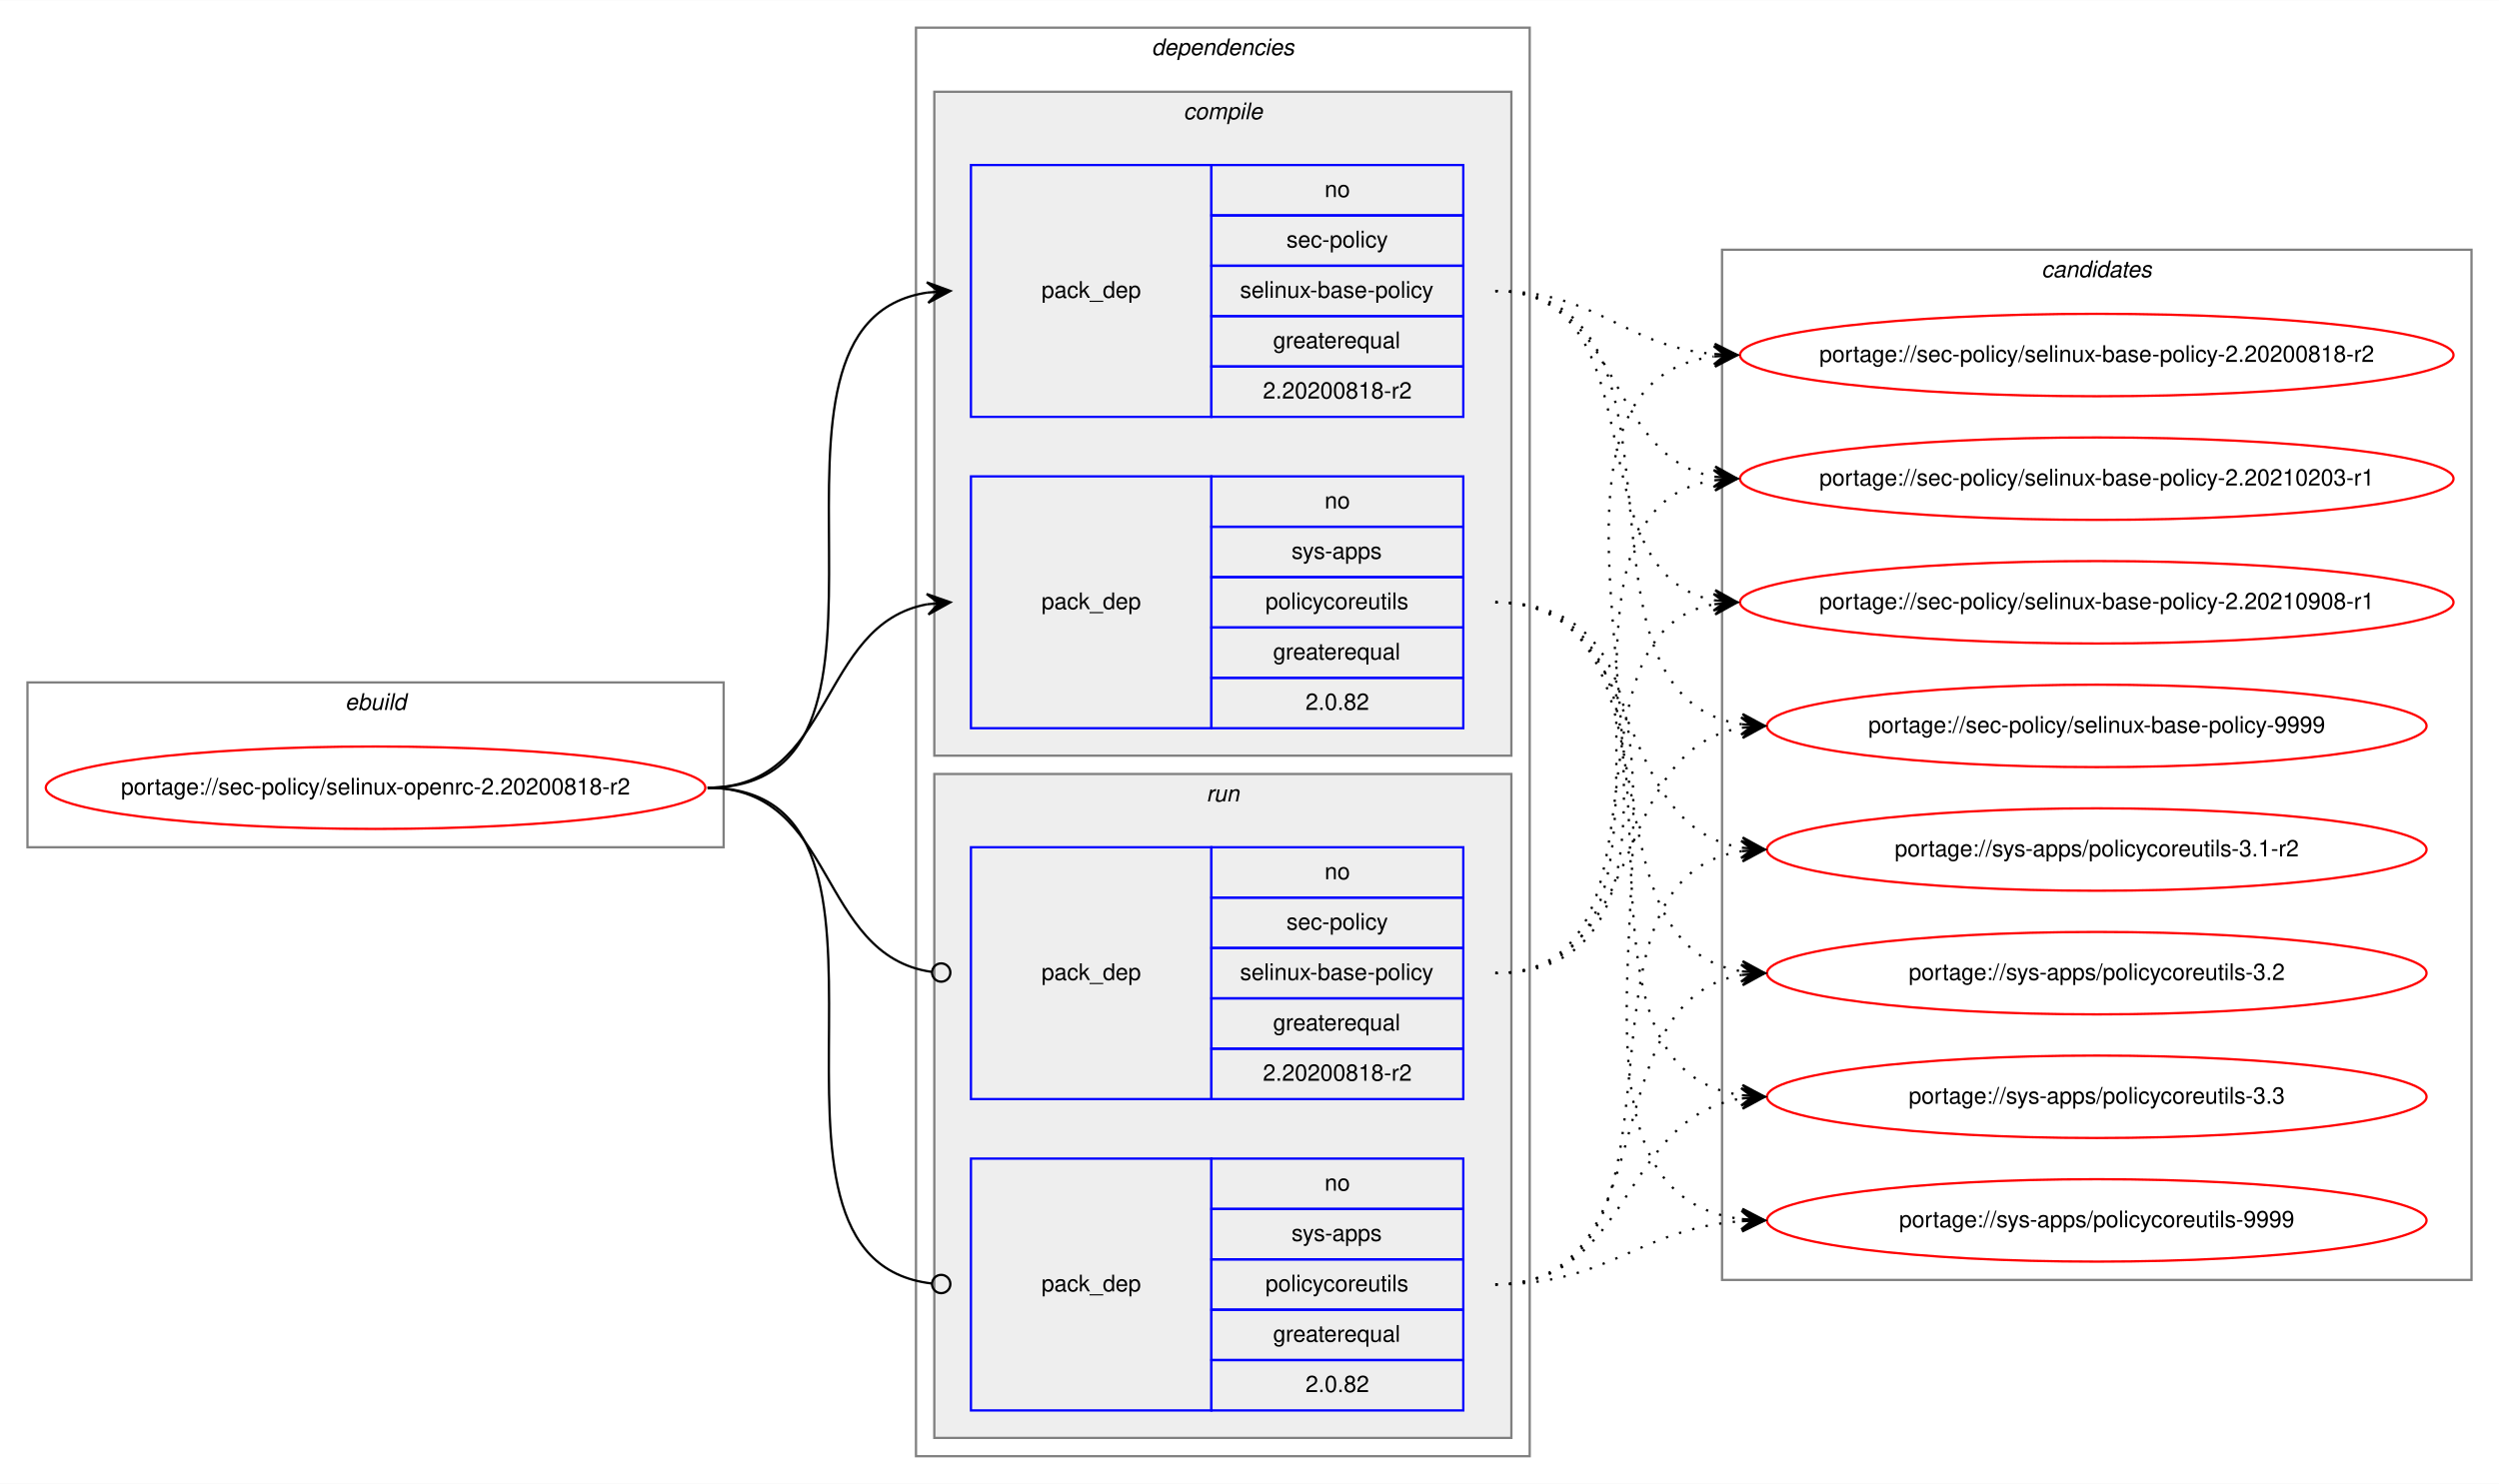
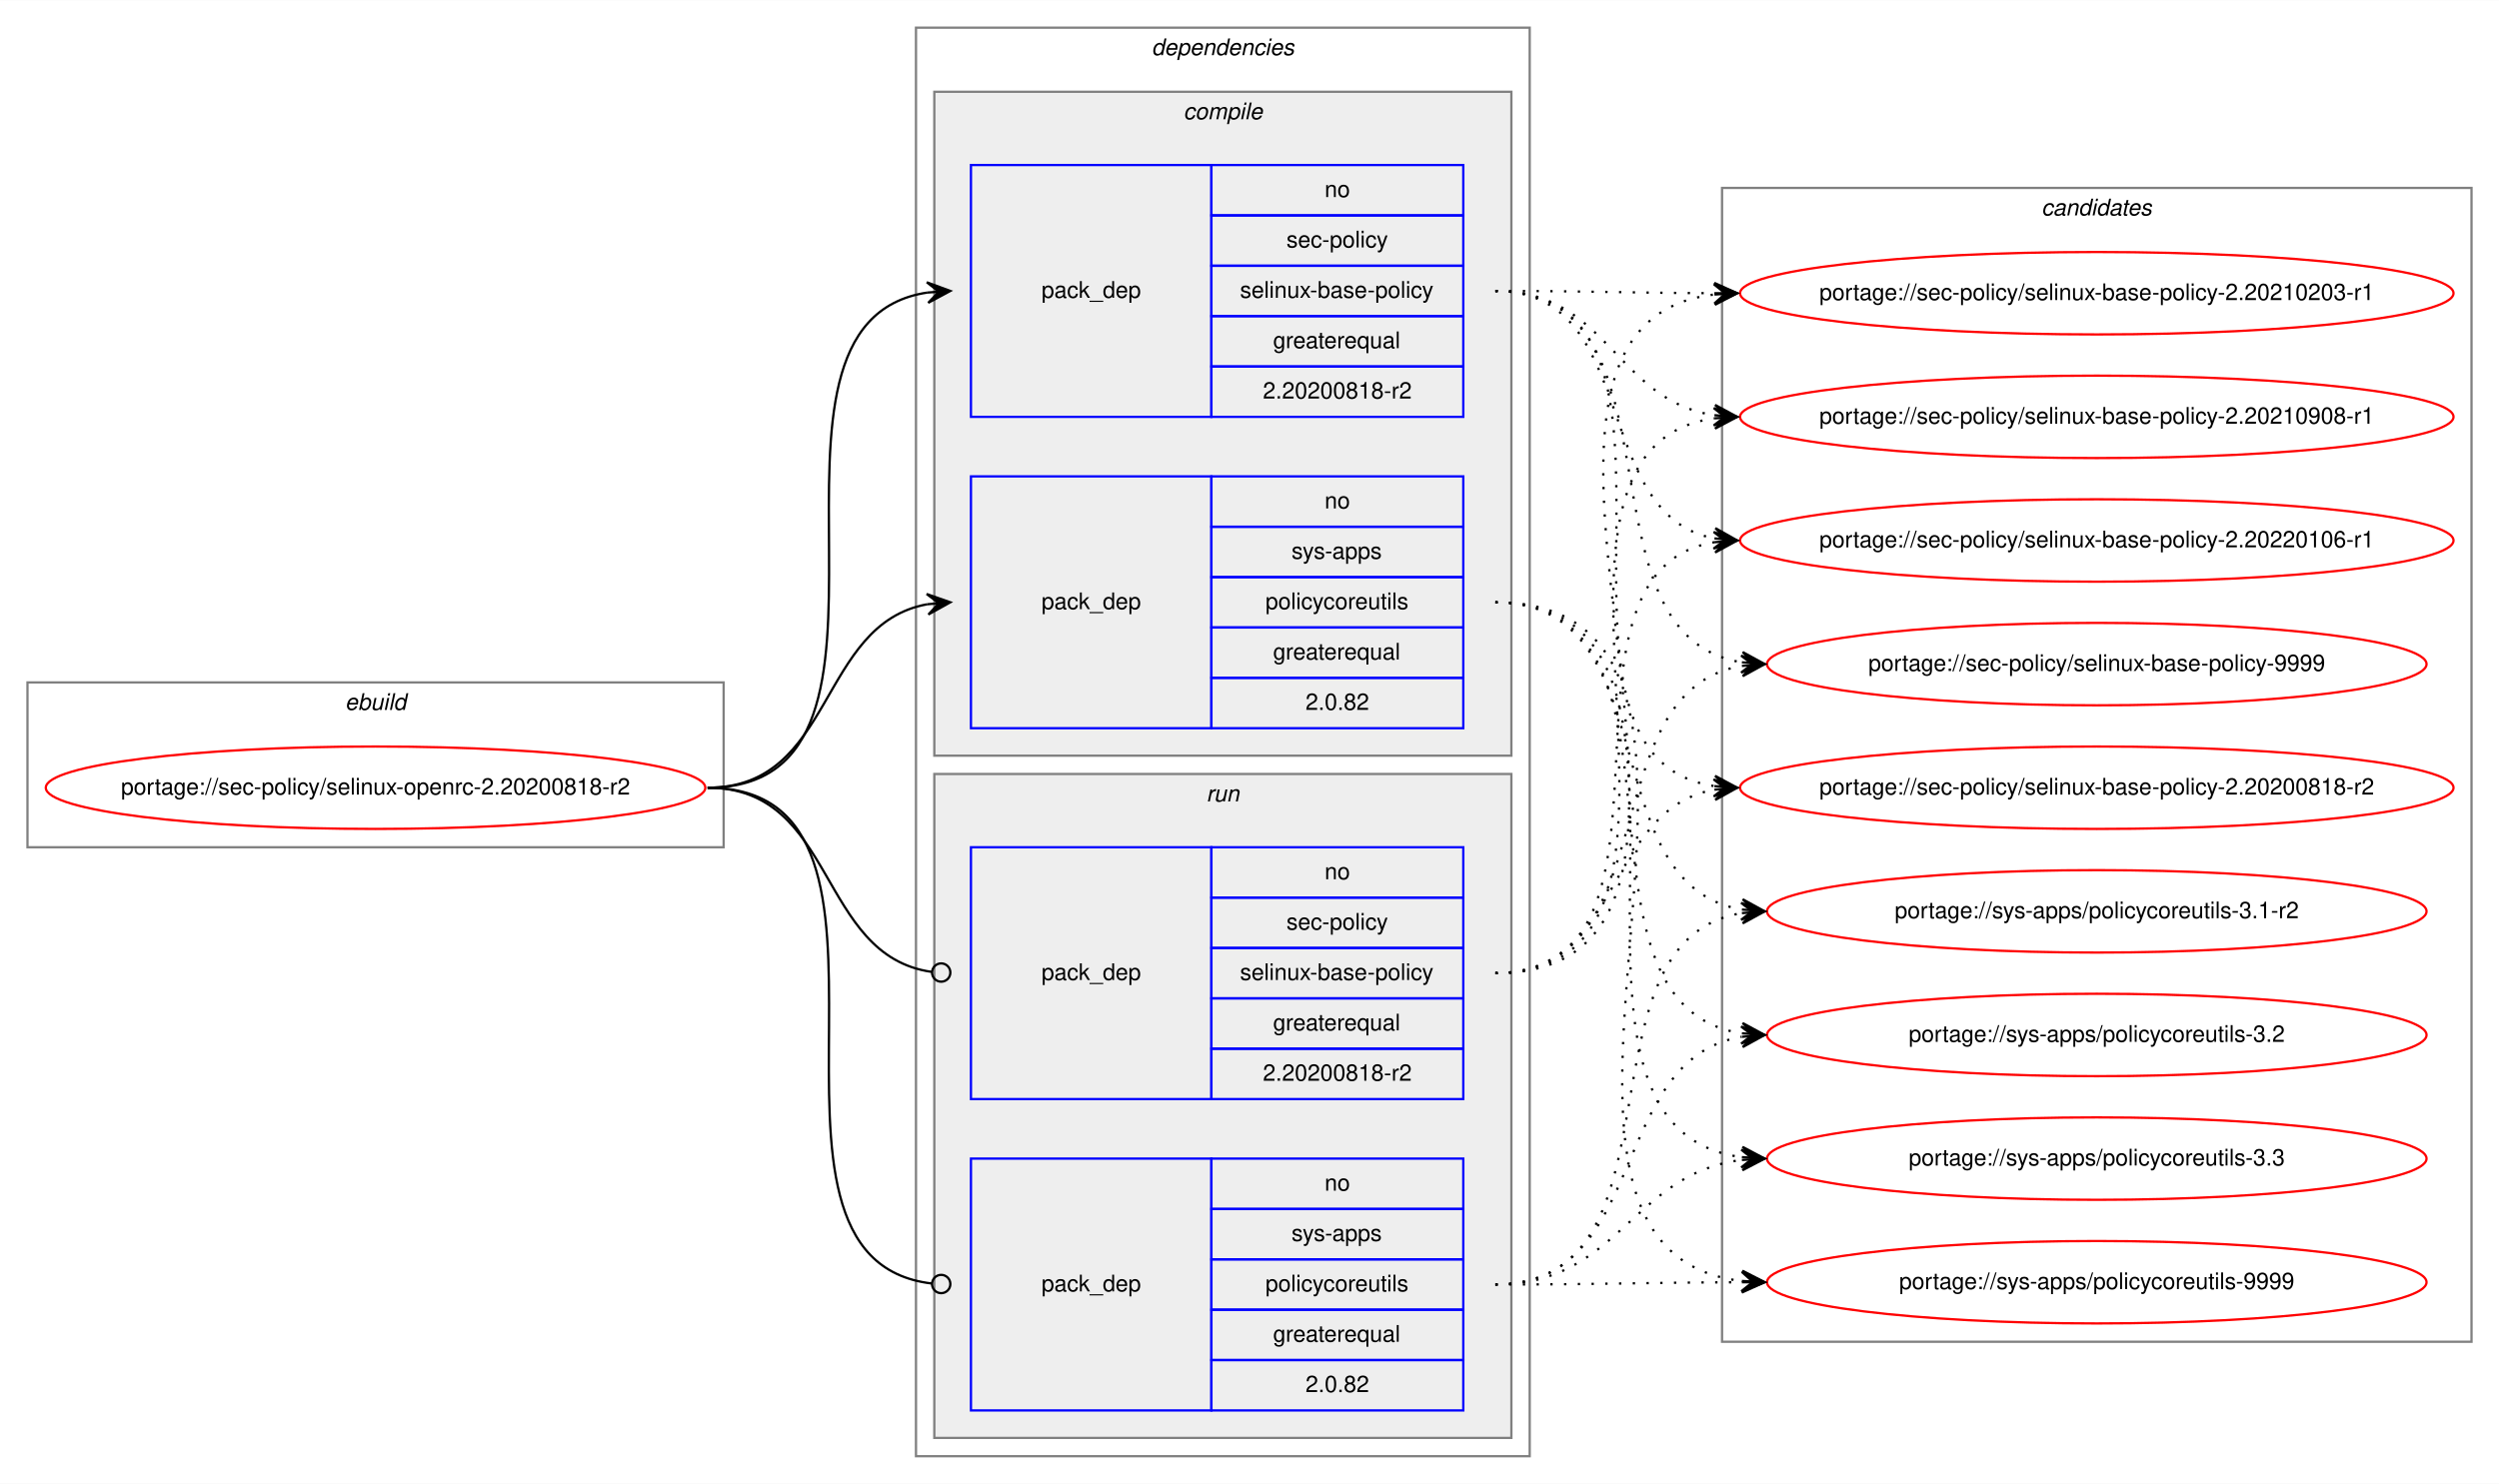
<svg xmlns="http://www.w3.org/2000/svg" xmlns:xlink="http://www.w3.org/1999/xlink" width="1091pt" height="648pt" viewBox="0.00 0.00 1091.28 648.00">
  <g id="graph0" class="graph" transform="scale(1 1) rotate(0) translate(4 644)">
    <polygon fill="white" stroke="transparent" points="-4,4 -4,-644 1087.28,-644 1087.28,4 -4,4" />
    <g id="clust1" class="cluster">
      <polygon fill="none" stroke="gray" points="8,-274 8,-346 312,-346 312,-274 8,-274" />
      <text text-anchor="start" x="146.66" y="-334" font-family="Helvetica,sans-Serif" font-style="italic" font-size="10.00">ebuild</text>
    </g>
    <g id="clust2" class="cluster">
      <polygon fill="none" stroke="gray" points="396,-8 396,-632 664,-632 664,-8 396,-8" />
      <text text-anchor="start" x="498.88" y="-620" font-family="Helvetica,sans-Serif" font-style="italic" font-size="10.00">dependencies</text>
    </g>
    <g id="clust3" class="cluster">
      <polygon fill="#eeeeee" stroke="gray" points="404,-314 404,-604 656,-604 656,-314 404,-314" />
      <text text-anchor="start" x="512.78" y="-592" font-family="Helvetica,sans-Serif" font-style="italic" font-size="10.00">compile</text>
    </g>
    <g id="clust7" class="cluster">
      <polygon fill="#eeeeee" stroke="gray" points="404,-16 404,-306 656,-306 656,-16 404,-16" />
      <text text-anchor="start" x="522.78" y="-294" font-family="Helvetica,sans-Serif" font-style="italic" font-size="10.00">run</text>
    </g>
    <g id="clust10" class="cluster">
-       <polygon fill="none" stroke="gray" points="748,-85 748,-535 1075.28,-535 1075.28,-85 748,-85" />
-       <text text-anchor="start" x="887.47" y="-523" font-family="Helvetica,sans-Serif" font-style="italic" font-size="10.00">candidates</text>
+       <polygon fill="none" stroke="gray" points="748,-58 748,-562 1075.28,-562 1075.28,-58 748,-58" />
+       <text text-anchor="start" x="887.47" y="-550" font-family="Helvetica,sans-Serif" font-style="italic" font-size="10.00">candidates</text>
    </g>
    <g id="node1" class="node">
      <g id="a_node1">
        <a xlink:href="../sec-policy/selinux-openrc-2.20200818-r2.svg" xlink:title="portage://sec-policy/selinux-openrc-2.20200818-r2">
          <ellipse fill="none" stroke="red" cx="160" cy="-300" rx="144" ry="18" />
          <text text-anchor="middle" x="160" y="-297" font-family="Helvetica,sans-Serif" font-size="10.00">portage://sec-policy/selinux-openrc-2.20200818-r2</text>
        </a>
      </g>
    </g>
    <g id="node2" class="node">
      <polygon fill="none" stroke="blue" points="420,-462 420,-572 525,-572 525,-462 420,-462" />
      <text text-anchor="start" x="450.82" y="-514" font-family="Helvetica,sans-Serif" font-size="10.00">pack_dep</text>
      <polygon fill="none" stroke="blue" points="525,-550 525,-572 635,-572 635,-550 525,-550" />
      <text text-anchor="start" x="574.44" y="-558" font-family="Helvetica,sans-Serif" font-size="10.00">no</text>
      <polygon fill="none" stroke="blue" points="525,-528 525,-550 635,-550 635,-528 525,-528" />
      <text text-anchor="start" x="557.78" y="-536" font-family="Helvetica,sans-Serif" font-size="10.00">sec-policy</text>
      <polygon fill="none" stroke="blue" points="525,-506 525,-528 635,-528 635,-506 525,-506" />
      <text text-anchor="start" x="537.5" y="-514" font-family="Helvetica,sans-Serif" font-size="10.00">selinux-base-policy</text>
      <polygon fill="none" stroke="blue" points="525,-484 525,-506 635,-506 635,-484 525,-484" />
      <text text-anchor="start" x="551.94" y="-492" font-family="Helvetica,sans-Serif" font-size="10.00">greaterequal</text>
      <polygon fill="none" stroke="blue" points="525,-462 525,-484 635,-484 635,-462 525,-462" />
      <text text-anchor="start" x="547.49" y="-470" font-family="Helvetica,sans-Serif" font-size="10.00">2.20200818-r2</text>
    </g>
    <g id="edge1" class="edge">
      <path fill="none" stroke="black" d="M305,-300C408.77,-300 310.64,-502.83 401.01,-516.3" />
      <polygon fill="black" stroke="black" points="411,-517 400.71,-520.79 406.01,-516.65 401.02,-516.3 401.02,-516.3 401.02,-516.3 406.01,-516.65 401.34,-511.81 411,-517 411,-517" />
    </g>
    <g id="node3" class="node">
      <polygon fill="none" stroke="blue" points="420,-326 420,-436 525,-436 525,-326 420,-326" />
      <text text-anchor="start" x="450.82" y="-378" font-family="Helvetica,sans-Serif" font-size="10.00">pack_dep</text>
      <polygon fill="none" stroke="blue" points="525,-414 525,-436 635,-436 635,-414 525,-414" />
      <text text-anchor="start" x="574.44" y="-422" font-family="Helvetica,sans-Serif" font-size="10.00">no</text>
      <polygon fill="none" stroke="blue" points="525,-392 525,-414 635,-414 635,-392 525,-392" />
      <text text-anchor="start" x="560" y="-400" font-family="Helvetica,sans-Serif" font-size="10.00">sys-apps</text>
      <polygon fill="none" stroke="blue" points="525,-370 525,-392 635,-392 635,-370 525,-370" />
      <text text-anchor="start" x="548.61" y="-378" font-family="Helvetica,sans-Serif" font-size="10.00">policycoreutils</text>
      <polygon fill="none" stroke="blue" points="525,-348 525,-370 635,-370 635,-348 525,-348" />
      <text text-anchor="start" x="551.94" y="-356" font-family="Helvetica,sans-Serif" font-size="10.00">greaterequal</text>
      <polygon fill="none" stroke="blue" points="525,-326 525,-348 635,-348 635,-326 525,-326" />
      <text text-anchor="start" x="566.1" y="-334" font-family="Helvetica,sans-Serif" font-size="10.00">2.0.82</text>
    </g>
    <g id="edge2" class="edge">
      <path fill="none" stroke="black" d="M305,-300C360.7,-300 352.97,-371.49 400.99,-380.15" />
      <polygon fill="black" stroke="black" points="411,-381 400.65,-384.63 406.02,-380.57 401.04,-380.15 401.04,-380.15 401.04,-380.15 406.02,-380.57 401.42,-375.67 411,-381 411,-381" />
    </g>
    <g id="node4" class="node">
      <polygon fill="none" stroke="blue" points="420,-164 420,-274 525,-274 525,-164 420,-164" />
      <text text-anchor="start" x="450.82" y="-216" font-family="Helvetica,sans-Serif" font-size="10.00">pack_dep</text>
      <polygon fill="none" stroke="blue" points="525,-252 525,-274 635,-274 635,-252 525,-252" />
      <text text-anchor="start" x="574.44" y="-260" font-family="Helvetica,sans-Serif" font-size="10.00">no</text>
      <polygon fill="none" stroke="blue" points="525,-230 525,-252 635,-252 635,-230 525,-230" />
      <text text-anchor="start" x="557.78" y="-238" font-family="Helvetica,sans-Serif" font-size="10.00">sec-policy</text>
      <polygon fill="none" stroke="blue" points="525,-208 525,-230 635,-230 635,-208 525,-208" />
      <text text-anchor="start" x="537.5" y="-216" font-family="Helvetica,sans-Serif" font-size="10.00">selinux-base-policy</text>
      <polygon fill="none" stroke="blue" points="525,-186 525,-208 635,-208 635,-186 525,-186" />
      <text text-anchor="start" x="551.94" y="-194" font-family="Helvetica,sans-Serif" font-size="10.00">greaterequal</text>
      <polygon fill="none" stroke="blue" points="525,-164 525,-186 635,-186 635,-164 525,-164" />
      <text text-anchor="start" x="547.49" y="-172" font-family="Helvetica,sans-Serif" font-size="10.00">2.20200818-r2</text>
    </g>
    <g id="edge3" class="edge">
      <path fill="none" stroke="black" d="M305,-300C361.4,-300 352.77,-226.72 402.81,-219.56" />
      <ellipse fill="none" stroke="black" cx="407.01" cy="-219.27" rx="4" ry="4" />
    </g>
    <g id="node5" class="node">
      <polygon fill="none" stroke="blue" points="420,-28 420,-138 525,-138 525,-28 420,-28" />
      <text text-anchor="start" x="450.82" y="-80" font-family="Helvetica,sans-Serif" font-size="10.00">pack_dep</text>
      <polygon fill="none" stroke="blue" points="525,-116 525,-138 635,-138 635,-116 525,-116" />
      <text text-anchor="start" x="574.44" y="-124" font-family="Helvetica,sans-Serif" font-size="10.00">no</text>
      <polygon fill="none" stroke="blue" points="525,-94 525,-116 635,-116 635,-94 525,-94" />
      <text text-anchor="start" x="560" y="-102" font-family="Helvetica,sans-Serif" font-size="10.00">sys-apps</text>
      <polygon fill="none" stroke="blue" points="525,-72 525,-94 635,-94 635,-72 525,-72" />
      <text text-anchor="start" x="548.61" y="-80" font-family="Helvetica,sans-Serif" font-size="10.00">policycoreutils</text>
      <polygon fill="none" stroke="blue" points="525,-50 525,-72 635,-72 635,-50 525,-50" />
      <text text-anchor="start" x="551.94" y="-58" font-family="Helvetica,sans-Serif" font-size="10.00">greaterequal</text>
      <polygon fill="none" stroke="blue" points="525,-28 525,-50 635,-50 635,-28 525,-28" />
      <text text-anchor="start" x="566.1" y="-36" font-family="Helvetica,sans-Serif" font-size="10.00">2.0.82</text>
    </g>
    <g id="edge4" class="edge">
      <path fill="none" stroke="black" d="M305,-300C409.51,-300 309.24,-94.29 402.95,-83.44" />
      <ellipse fill="none" stroke="black" cx="407.01" cy="-83.22" rx="4" ry="4" />
    </g>
    <g id="node6" class="node">
      <g id="a_node6">
        <a xlink:href="../sec-policy/selinux-base-policy-2.20200818-r2.svg" xlink:title="portage://sec-policy/selinux-base-policy-2.20200818-r2">
-           <ellipse fill="none" stroke="red" cx="911.64" cy="-489" rx="155.78" ry="18" />
-           <text text-anchor="middle" x="911.64" y="-486" font-family="Helvetica,sans-Serif" font-size="10.00">portage://sec-policy/selinux-base-policy-2.20200818-r2</text>
+           <ellipse fill="none" stroke="red" cx="911.64" cy="-300" rx="155.78" ry="18" />
+           <text text-anchor="middle" x="911.64" y="-297" font-family="Helvetica,sans-Serif" font-size="10.00">portage://sec-policy/selinux-base-policy-2.20200818-r2</text>
        </a>
      </g>
    </g>
    <g id="edge5" class="edge">
-       <path fill="none" stroke="black" stroke-dasharray="1,5" d="M649,-517C693.97,-517 704.59,-493 744.46,-489.44" />
-       <polygon fill="black" stroke="black" points="754.64,-489 744.84,-493.93 749.65,-489.22 744.65,-489.43 744.65,-489.43 744.65,-489.43 749.65,-489.22 744.46,-484.94 754.64,-489 754.64,-489" />
+       <path fill="none" stroke="black" stroke-dasharray="1,5" d="M649,-517C752.7,-517 654.37,-314.17 744.66,-300.7" />
+       <polygon fill="black" stroke="black" points="754.64,-300 744.98,-305.19 749.65,-300.35 744.67,-300.7 744.67,-300.7 744.67,-300.7 749.65,-300.35 744.35,-296.21 754.64,-300 754.64,-300" />
    </g>
    <g id="node7" class="node">
      <g id="a_node7">
        <a xlink:href="../sec-policy/selinux-base-policy-2.20210203-r1.svg" xlink:title="portage://sec-policy/selinux-base-policy-2.20210203-r1">
-           <ellipse fill="none" stroke="red" cx="911.64" cy="-435" rx="155.78" ry="18" />
-           <text text-anchor="middle" x="911.64" y="-432" font-family="Helvetica,sans-Serif" font-size="10.00">portage://sec-policy/selinux-base-policy-2.20210203-r1</text>
+           <ellipse fill="none" stroke="red" cx="911.64" cy="-516" rx="155.78" ry="18" />
+           <text text-anchor="middle" x="911.64" y="-513" font-family="Helvetica,sans-Serif" font-size="10.00">portage://sec-policy/selinux-base-policy-2.20210203-r1</text>
        </a>
      </g>
    </g>
    <g id="edge6" class="edge">
-       <path fill="none" stroke="black" stroke-dasharray="1,5" d="M649,-517C704.84,-517 696.54,-444.63 744.61,-435.87" />
-       <polygon fill="black" stroke="black" points="754.64,-435 745.07,-440.34 749.66,-435.43 744.68,-435.86 744.68,-435.86 744.68,-435.86 749.66,-435.43 744.29,-431.38 754.64,-435 754.64,-435" />
+       <path fill="none" stroke="black" stroke-dasharray="1,5" d="M649,-517C692.29,-517 705.64,-516.15 744.25,-516.02" />
+       <polygon fill="black" stroke="black" points="754.64,-516 744.65,-520.52 749.64,-516.01 744.64,-516.02 744.64,-516.02 744.64,-516.02 749.64,-516.01 744.63,-511.52 754.64,-516 754.64,-516" />
    </g>
    <g id="node8" class="node">
      <g id="a_node8">
        <a xlink:href="../sec-policy/selinux-base-policy-2.20210908-r1.svg" xlink:title="portage://sec-policy/selinux-base-policy-2.20210908-r1">
-           <ellipse fill="none" stroke="red" cx="911.64" cy="-381" rx="155.78" ry="18" />
-           <text text-anchor="middle" x="911.64" y="-378" font-family="Helvetica,sans-Serif" font-size="10.00">portage://sec-policy/selinux-base-policy-2.20210908-r1</text>
+           <ellipse fill="none" stroke="red" cx="911.64" cy="-462" rx="155.78" ry="18" />
+           <text text-anchor="middle" x="911.64" y="-459" font-family="Helvetica,sans-Serif" font-size="10.00">portage://sec-policy/selinux-base-policy-2.20210908-r1</text>
        </a>
      </g>
    </g>
    <g id="edge7" class="edge">
-       <path fill="none" stroke="black" stroke-dasharray="1,5" d="M649,-517C721.95,-517 682.28,-393.45 744.67,-381.87" />
-       <polygon fill="black" stroke="black" points="754.64,-381 745.07,-386.35 749.66,-381.43 744.68,-381.87 744.68,-381.87 744.68,-381.87 749.66,-381.43 744.29,-377.38 754.64,-381 754.64,-381" />
+       <path fill="none" stroke="black" stroke-dasharray="1,5" d="M649,-517C698.32,-517 701.49,-469.26 744.5,-462.74" />
+       <polygon fill="black" stroke="black" points="754.64,-462 744.99,-467.21 749.65,-462.36 744.67,-462.72 744.67,-462.72 744.67,-462.72 749.65,-462.36 744.34,-458.24 754.64,-462 754.64,-462" />
    </g>
    <g id="node9" class="node">
      <g id="a_node9">
-         <a xlink:href="../sec-policy/selinux-base-policy-9999.svg" xlink:title="portage://sec-policy/selinux-base-policy-9999">
-           <ellipse fill="none" stroke="red" cx="911.64" cy="-327" rx="144" ry="18" />
-           <text text-anchor="middle" x="911.64" y="-324" font-family="Helvetica,sans-Serif" font-size="10.00">portage://sec-policy/selinux-base-policy-9999</text>
+         <a xlink:href="../sec-policy/selinux-base-policy-2.20220106-r1.svg" xlink:title="portage://sec-policy/selinux-base-policy-2.20220106-r1">
+           <ellipse fill="none" stroke="red" cx="911.64" cy="-408" rx="155.78" ry="18" />
+           <text text-anchor="middle" x="911.64" y="-405" font-family="Helvetica,sans-Serif" font-size="10.00">portage://sec-policy/selinux-base-policy-2.20220106-r1</text>
        </a>
      </g>
    </g>
    <g id="edge8" class="edge">
-       <path fill="none" stroke="black" stroke-dasharray="1,5" d="M649,-517C744.73,-517 672.94,-340.48 756.56,-327.73" />
-       <polygon fill="black" stroke="black" points="766.64,-327 756.99,-332.21 761.65,-327.36 756.67,-327.72 756.67,-327.72 756.67,-327.72 761.65,-327.36 756.34,-323.23 766.64,-327 766.64,-327" />
+       <path fill="none" stroke="black" stroke-dasharray="1,5" d="M649,-517C712.77,-517 690.09,-419.6 744.41,-408.94" />
+       <polygon fill="black" stroke="black" points="754.64,-408 745.1,-413.4 749.66,-408.46 744.68,-408.92 744.68,-408.92 744.68,-408.92 749.66,-408.46 744.27,-404.44 754.64,-408 754.64,-408" />
    </g>
    <g id="node10" class="node">
      <g id="a_node10">
-         <a xlink:href="../sys-apps/policycoreutils-3.1-r2.svg" xlink:title="portage://sys-apps/policycoreutils-3.1-r2">
-           <ellipse fill="none" stroke="red" cx="911.64" cy="-273" rx="144" ry="18" />
-           <text text-anchor="middle" x="911.64" y="-270" font-family="Helvetica,sans-Serif" font-size="10.00">portage://sys-apps/policycoreutils-3.1-r2</text>
+         <a xlink:href="../sec-policy/selinux-base-policy-9999.svg" xlink:title="portage://sec-policy/selinux-base-policy-9999">
+           <ellipse fill="none" stroke="red" cx="911.64" cy="-354" rx="144" ry="18" />
+           <text text-anchor="middle" x="911.64" y="-351" font-family="Helvetica,sans-Serif" font-size="10.00">portage://sec-policy/selinux-base-policy-9999</text>
        </a>
      </g>
    </g>
    <g id="edge9" class="edge">
-       <path fill="none" stroke="black" stroke-dasharray="1,5" d="M649,-381C716.37,-381 697.89,-283.69 756.54,-273.81" />
-       <polygon fill="black" stroke="black" points="766.64,-273 757.03,-278.28 761.66,-273.4 756.67,-273.8 756.67,-273.8 756.67,-273.8 761.66,-273.4 756.31,-269.31 766.64,-273 766.64,-273" />
+       <path fill="none" stroke="black" stroke-dasharray="1,5" d="M649,-517C734.68,-517 682.05,-367.1 756.39,-354.8" />
+       <polygon fill="black" stroke="black" points="766.64,-354 757.02,-359.26 761.66,-354.39 756.67,-354.78 756.67,-354.78 756.67,-354.78 761.66,-354.39 756.32,-350.29 766.64,-354 766.64,-354" />
    </g>
    <g id="node11" class="node">
      <g id="a_node11">
-         <a xlink:href="../sys-apps/policycoreutils-3.2.svg" xlink:title="portage://sys-apps/policycoreutils-3.2">
-           <ellipse fill="none" stroke="red" cx="911.64" cy="-219" rx="144" ry="18" />
-           <text text-anchor="middle" x="911.64" y="-216" font-family="Helvetica,sans-Serif" font-size="10.00">portage://sys-apps/policycoreutils-3.2</text>
+         <a xlink:href="../sys-apps/policycoreutils-3.1-r2.svg" xlink:title="portage://sys-apps/policycoreutils-3.1-r2">
+           <ellipse fill="none" stroke="red" cx="911.64" cy="-246" rx="144" ry="18" />
+           <text text-anchor="middle" x="911.64" y="-243" font-family="Helvetica,sans-Serif" font-size="10.00">portage://sys-apps/policycoreutils-3.1-r2</text>
        </a>
      </g>
    </g>
    <g id="edge10" class="edge">
-       <path fill="none" stroke="black" stroke-dasharray="1,5" d="M649,-381C734.33,-381 682.36,-232.02 756.43,-219.8" />
-       <polygon fill="black" stroke="black" points="766.64,-219 757.02,-224.26 761.66,-219.39 756.67,-219.78 756.67,-219.78 756.67,-219.78 761.66,-219.39 756.32,-215.29 766.64,-219 766.64,-219" />
+       <path fill="none" stroke="black" stroke-dasharray="1,5" d="M649,-381C725.01,-381 690.54,-257.86 756.63,-246.79" />
+       <polygon fill="black" stroke="black" points="766.64,-246 757.03,-251.28 761.66,-246.39 756.67,-246.79 756.67,-246.79 756.67,-246.79 761.66,-246.39 756.32,-242.3 766.64,-246 766.64,-246" />
    </g>
    <g id="node12" class="node">
      <g id="a_node12">
-         <a xlink:href="../sys-apps/policycoreutils-3.3.svg" xlink:title="portage://sys-apps/policycoreutils-3.3">
-           <ellipse fill="none" stroke="red" cx="911.64" cy="-165" rx="144" ry="18" />
-           <text text-anchor="middle" x="911.64" y="-162" font-family="Helvetica,sans-Serif" font-size="10.00">portage://sys-apps/policycoreutils-3.3</text>
+         <a xlink:href="../sys-apps/policycoreutils-3.2.svg" xlink:title="portage://sys-apps/policycoreutils-3.2">
+           <ellipse fill="none" stroke="red" cx="911.64" cy="-192" rx="144" ry="18" />
+           <text text-anchor="middle" x="911.64" y="-189" font-family="Helvetica,sans-Serif" font-size="10.00">portage://sys-apps/policycoreutils-3.2</text>
        </a>
      </g>
    </g>
    <g id="edge11" class="edge">
-       <path fill="none" stroke="black" stroke-dasharray="1,5" d="M649,-381C754.69,-381 663.8,-179.11 756.43,-165.7" />
-       <polygon fill="black" stroke="black" points="766.64,-165 756.97,-170.17 761.65,-165.34 756.66,-165.68 756.66,-165.68 756.66,-165.68 761.65,-165.34 756.36,-161.19 766.64,-165 766.64,-165" />
+       <path fill="none" stroke="black" stroke-dasharray="1,5" d="M649,-381C744.37,-381 673.26,-205.41 756.6,-192.72" />
+       <polygon fill="black" stroke="black" points="766.64,-192 756.99,-197.21 761.65,-192.36 756.67,-192.72 756.67,-192.72 756.67,-192.72 761.65,-192.36 756.34,-188.23 766.64,-192 766.64,-192" />
    </g>
    <g id="node13" class="node">
      <g id="a_node13">
+         <a xlink:href="../sys-apps/policycoreutils-3.3.svg" xlink:title="portage://sys-apps/policycoreutils-3.3">
+           <ellipse fill="none" stroke="red" cx="911.64" cy="-138" rx="144" ry="18" />
+           <text text-anchor="middle" x="911.64" y="-135" font-family="Helvetica,sans-Serif" font-size="10.00">portage://sys-apps/policycoreutils-3.3</text>
+         </a>
+       </g>
+     </g>
+     <g id="edge12" class="edge">
+       <path fill="none" stroke="black" stroke-dasharray="1,5" d="M649,-381C765.36,-381 653.84,-152.49 756.4,-138.65" />
+       <polygon fill="black" stroke="black" points="766.64,-138 756.95,-143.13 761.65,-138.32 756.66,-138.64 756.66,-138.64 756.66,-138.64 761.65,-138.32 756.37,-134.15 766.64,-138 766.64,-138" />
+     </g>
+     <g id="node14" class="node">
+       <g id="a_node14">
        <a xlink:href="../sys-apps/policycoreutils-9999.svg" xlink:title="portage://sys-apps/policycoreutils-9999">
-           <ellipse fill="none" stroke="red" cx="911.64" cy="-111" rx="144" ry="18" />
-           <text text-anchor="middle" x="911.64" y="-108" font-family="Helvetica,sans-Serif" font-size="10.00">portage://sys-apps/policycoreutils-9999</text>
-         </a>
-       </g>
-     </g>
-     <g id="edge12" class="edge">
-       <path fill="none" stroke="black" stroke-dasharray="1,5" d="M649,-381C776.32,-381 643.42,-125.56 756.51,-111.59" />
-       <polygon fill="black" stroke="black" points="766.64,-111 756.92,-116.08 761.65,-111.29 756.66,-111.59 756.66,-111.59 756.66,-111.59 761.65,-111.29 756.39,-107.09 766.64,-111 766.64,-111" />
+           <ellipse fill="none" stroke="red" cx="911.64" cy="-84" rx="144" ry="18" />
+           <text text-anchor="middle" x="911.64" y="-81" font-family="Helvetica,sans-Serif" font-size="10.00">portage://sys-apps/policycoreutils-9999</text>
+         </a>
+       </g>
    </g>
    <g id="edge13" class="edge">
-       <path fill="none" stroke="black" stroke-dasharray="1,5" d="M649,-219C774.21,-219 634.17,-473.92 744.36,-488.36" />
-       <polygon fill="black" stroke="black" points="754.64,-489 744.38,-492.87 749.65,-488.69 744.66,-488.38 744.66,-488.38 744.66,-488.38 749.65,-488.69 744.94,-483.89 754.64,-489 754.64,-489" />
+       <path fill="none" stroke="black" stroke-dasharray="1,5" d="M649,-381C787.37,-381 632.91,-98.89 756.41,-84.56" />
+       <polygon fill="black" stroke="black" points="766.64,-84 756.9,-89.04 761.65,-84.28 756.66,-84.55 756.66,-84.55 756.66,-84.55 761.65,-84.28 756.41,-80.06 766.64,-84 766.64,-84" />
    </g>
    <g id="edge14" class="edge">
-       <path fill="none" stroke="black" stroke-dasharray="1,5" d="M649,-219C752.21,-219 654.91,-420.49 744.42,-434.26" />
-       <polygon fill="black" stroke="black" points="754.64,-435 744.34,-438.77 749.65,-434.64 744.67,-434.28 744.67,-434.28 744.67,-434.28 749.65,-434.64 744.99,-429.79 754.64,-435 754.64,-435" />
+       <path fill="none" stroke="black" stroke-dasharray="1,5" d="M649,-219C704.58,-219 696.75,-290.49 744.65,-299.15" />
+       <polygon fill="black" stroke="black" points="754.64,-300 744.29,-303.63 749.66,-299.57 744.68,-299.15 744.68,-299.15 744.68,-299.15 749.66,-299.57 745.06,-294.66 754.64,-300 754.64,-300" />
    </g>
    <g id="edge15" class="edge">
-       <path fill="none" stroke="black" stroke-dasharray="1,5" d="M649,-219C731.26,-219 674.1,-367.38 744.38,-380.13" />
-       <polygon fill="black" stroke="black" points="754.64,-381 744.3,-384.64 749.66,-380.58 744.68,-380.15 744.68,-380.15 744.68,-380.15 749.66,-380.58 745.06,-375.67 754.64,-381 754.64,-381" />
+       <path fill="none" stroke="black" stroke-dasharray="1,5" d="M649,-219C785.54,-219 623.2,-501.11 744.57,-515.44" />
+       <polygon fill="black" stroke="black" points="754.64,-516 744.41,-519.93 749.65,-515.72 744.66,-515.44 744.66,-515.44 744.66,-515.44 749.65,-515.72 744.91,-510.95 754.64,-516 754.64,-516" />
    </g>
    <g id="edge16" class="edge">
-       <path fill="none" stroke="black" stroke-dasharray="1,5" d="M649,-219C716.37,-219 697.89,-316.31 756.54,-326.19" />
-       <polygon fill="black" stroke="black" points="766.64,-327 756.31,-330.69 761.66,-326.6 756.67,-326.2 756.67,-326.2 756.67,-326.2 761.66,-326.6 757.03,-321.72 766.64,-327 766.64,-327" />
+       <path fill="none" stroke="black" stroke-dasharray="1,5" d="M649,-219C763.2,-219 644.51,-447.51 744.61,-461.35" />
+       <polygon fill="black" stroke="black" points="754.64,-462 744.37,-465.84 749.65,-461.67 744.66,-461.35 744.66,-461.35 744.66,-461.35 749.65,-461.67 744.96,-456.86 754.64,-462 754.64,-462" />
    </g>
    <g id="edge17" class="edge">
-       <path fill="none" stroke="black" stroke-dasharray="1,5" d="M649,-83C744.73,-83 672.94,-259.52 756.56,-272.27" />
-       <polygon fill="black" stroke="black" points="766.64,-273 756.34,-276.77 761.65,-272.64 756.67,-272.28 756.67,-272.28 756.67,-272.28 761.65,-272.64 756.99,-267.79 766.64,-273 766.64,-273" />
+       <path fill="none" stroke="black" stroke-dasharray="1,5" d="M649,-219C741.66,-219 664.6,-394.23 744.67,-407.24" />
+       <polygon fill="black" stroke="black" points="754.64,-408 744.33,-411.73 749.66,-407.62 744.67,-407.24 744.67,-407.24 744.67,-407.24 749.66,-407.62 745.01,-402.75 754.64,-408 754.64,-408" />
    </g>
    <g id="edge18" class="edge">
-       <path fill="none" stroke="black" stroke-dasharray="1,5" d="M649,-83C725.33,-83 690.27,-207.06 756.59,-218.2" />
-       <polygon fill="black" stroke="black" points="766.64,-219 756.32,-222.69 761.66,-218.6 756.67,-218.21 756.67,-218.21 756.67,-218.21 761.66,-218.6 757.03,-213.72 766.64,-219 766.64,-219" />
+       <path fill="none" stroke="black" stroke-dasharray="1,5" d="M649,-219C725.01,-219 690.54,-342.14 756.63,-353.21" />
+       <polygon fill="black" stroke="black" points="766.64,-354 756.32,-357.7 761.66,-353.61 756.67,-353.21 756.67,-353.21 756.67,-353.21 761.66,-353.61 757.03,-348.72 766.64,-354 766.64,-354" />
    </g>
    <g id="edge19" class="edge">
-       <path fill="none" stroke="black" stroke-dasharray="1,5" d="M649,-83C709.12,-83 703.79,-155.97 756.49,-164.24" />
-       <polygon fill="black" stroke="black" points="766.64,-165 756.33,-168.74 761.66,-164.63 756.67,-164.25 756.67,-164.25 756.67,-164.25 761.66,-164.63 757,-159.77 766.64,-165 766.64,-165" />
+       <path fill="none" stroke="black" stroke-dasharray="1,5" d="M649,-83C734.68,-83 682.05,-232.9 756.39,-245.2" />
+       <polygon fill="black" stroke="black" points="766.64,-246 756.32,-249.71 761.66,-245.61 756.67,-245.22 756.67,-245.22 756.67,-245.22 761.66,-245.61 757.02,-240.74 766.64,-246 766.64,-246" />
    </g>
    <g id="edge20" class="edge">
-       <path fill="none" stroke="black" stroke-dasharray="1,5" d="M649,-83C699.18,-83 711.36,-107.4 756.49,-110.65" />
-       <polygon fill="black" stroke="black" points="766.64,-111 756.49,-115.15 761.64,-110.83 756.65,-110.65 756.65,-110.65 756.65,-110.65 761.64,-110.83 756.8,-106.15 766.64,-111 766.64,-111" />
+       <path fill="none" stroke="black" stroke-dasharray="1,5" d="M649,-83C716.66,-83 697.65,-181.21 756.5,-191.19" />
+       <polygon fill="black" stroke="black" points="766.64,-192 756.31,-195.68 761.66,-191.6 756.67,-191.2 756.67,-191.2 756.67,-191.2 761.66,-191.6 757.03,-186.71 766.64,-192 766.64,-192" />
+     </g>
+     <g id="edge21" class="edge">
+       <path fill="none" stroke="black" stroke-dasharray="1,5" d="M649,-83C703.11,-83 708.43,-131.34 756.44,-137.38" />
+       <polygon fill="black" stroke="black" points="766.64,-138 756.39,-141.89 761.65,-137.7 756.66,-137.4 756.66,-137.4 756.66,-137.4 761.65,-137.7 756.93,-132.9 766.64,-138 766.64,-138" />
+     </g>
+     <g id="edge22" class="edge">
+       <path fill="none" stroke="black" stroke-dasharray="1,5" d="M649,-83C697.71,-83 712.38,-83.87 756.44,-83.99" />
+       <polygon fill="black" stroke="black" points="766.64,-84 756.64,-88.49 761.64,-83.99 756.64,-83.99 756.64,-83.99 756.64,-83.99 761.64,-83.99 756.65,-79.49 766.64,-84 766.64,-84" />
    </g>
  </g>
</svg>
